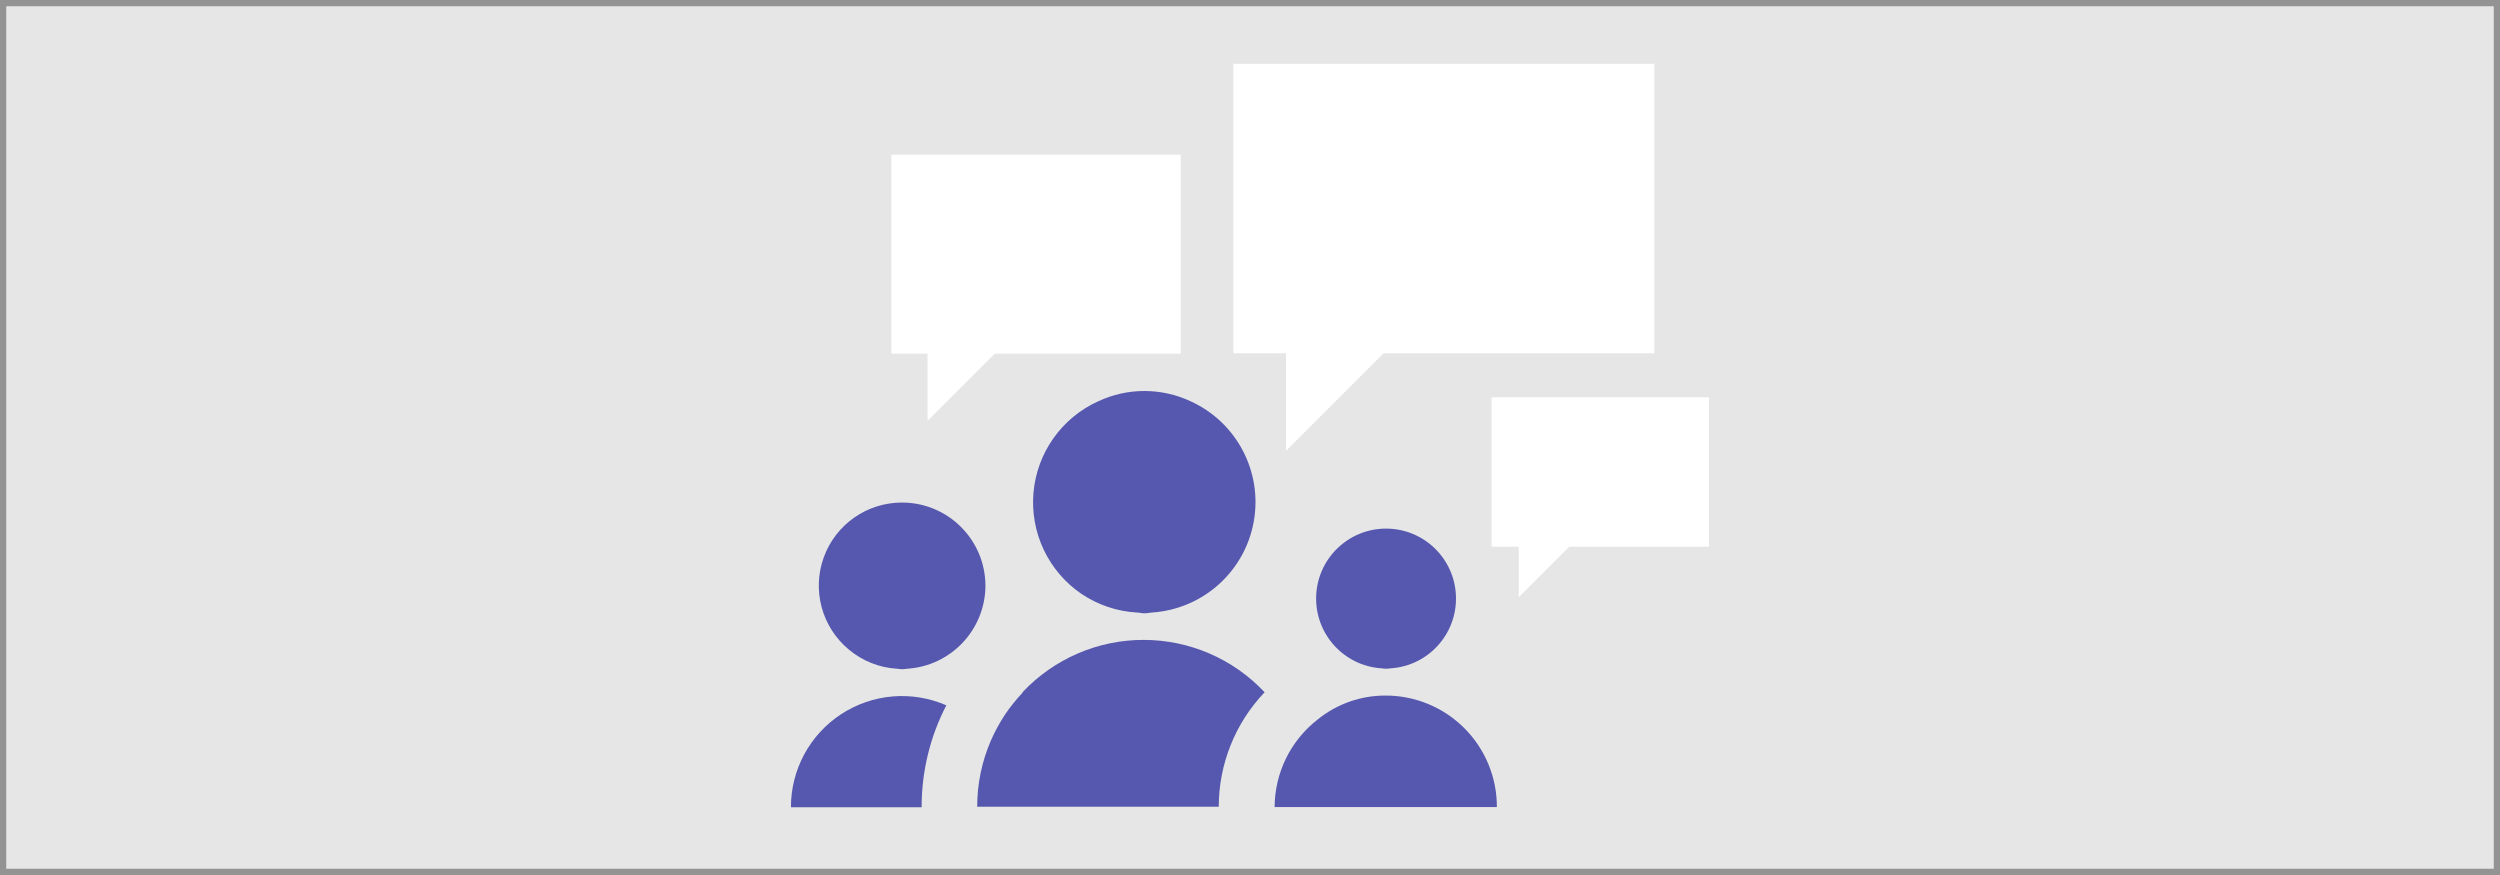
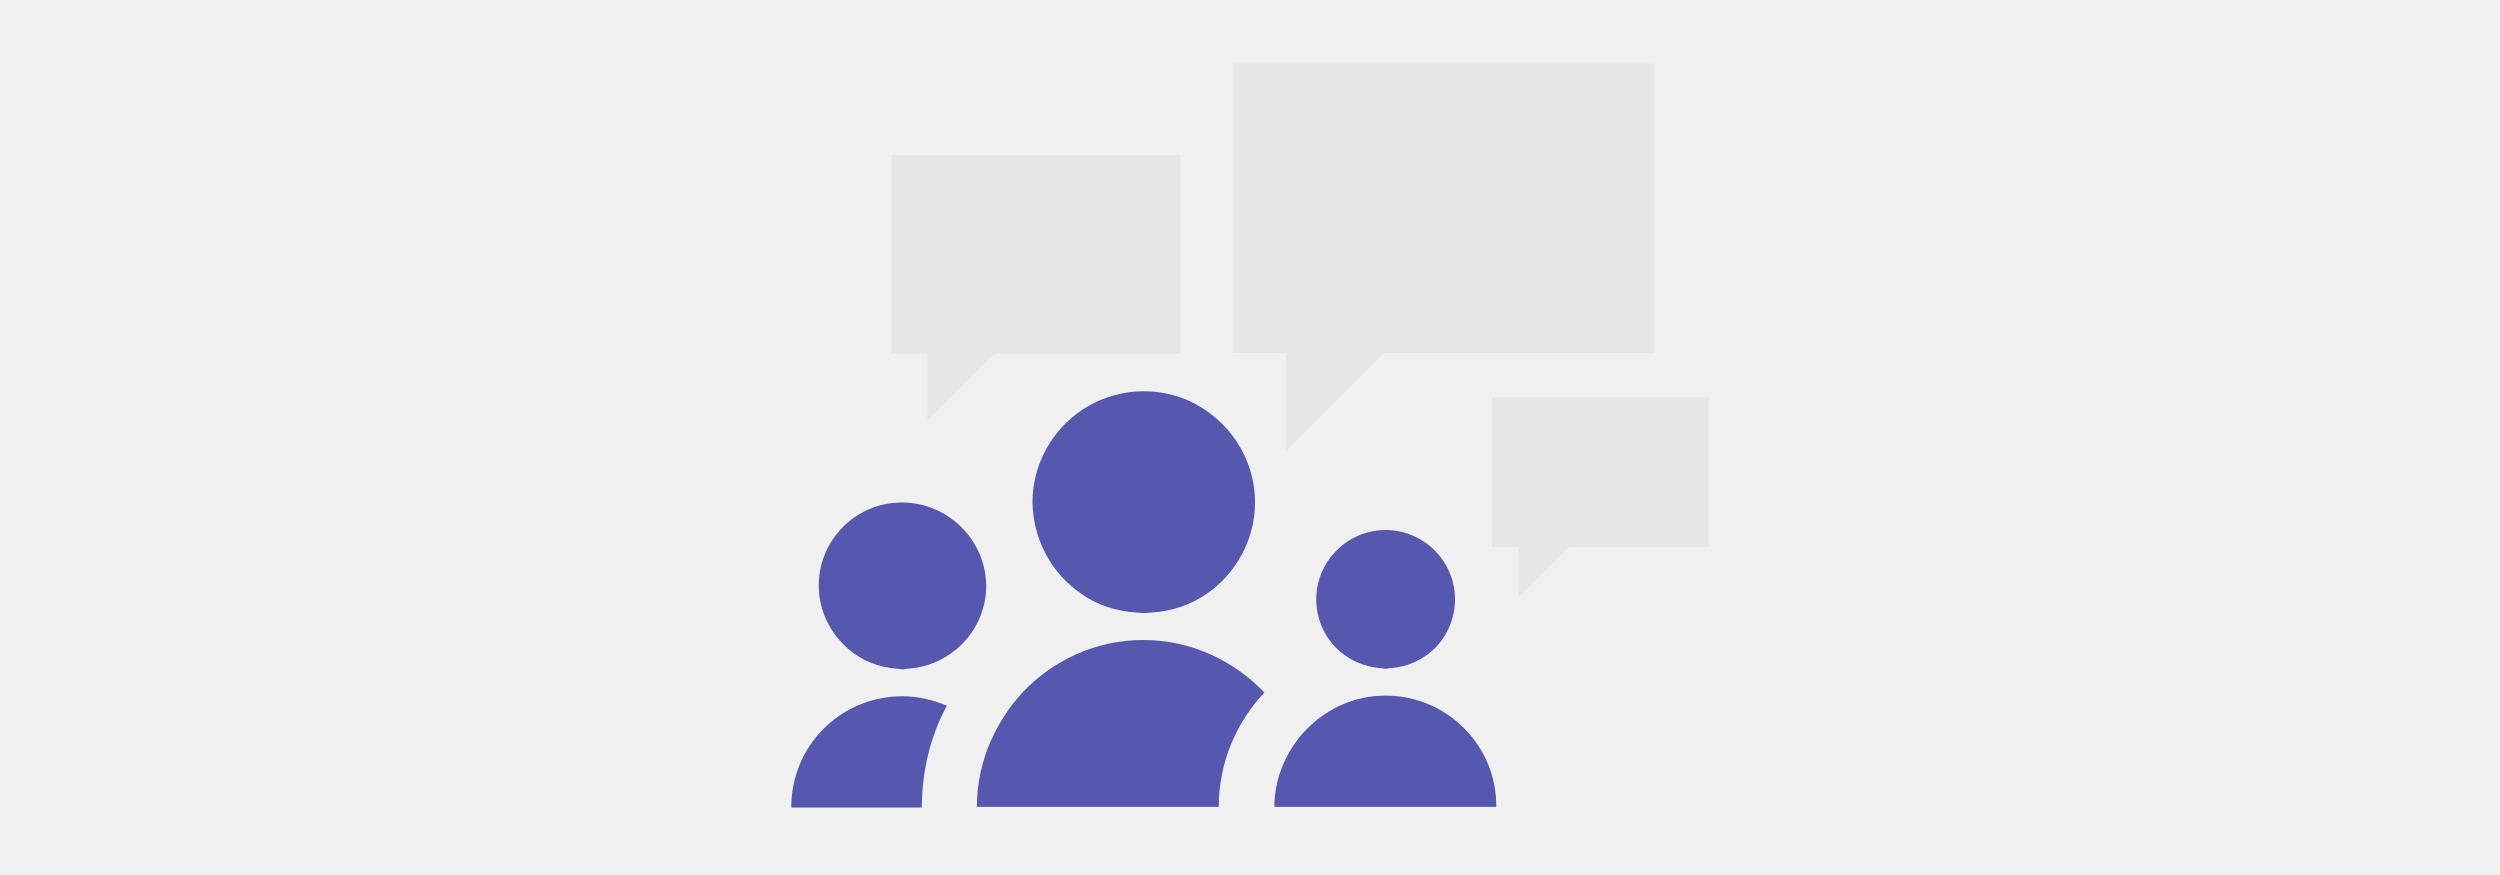
- <svg xmlns="http://www.w3.org/2000/svg" viewBox="0 0 400 140">
-   <defs>
-     <style>.cls-1{fill:#e6e6e6;}.cls-2{fill:#5558ae;}.cls-3{fill:#fff;}.cls-4{fill:#939393;}</style>
-   </defs>
-   <g id="Main_UI">
-     <rect class="cls-1" width="400" height="140" />
-     <g id="users_group">
-       <path class="cls-2" d="M126.55,129.16h20.91v-.08a35.35,35.35,0,0,1,3.95-16.23,17.76,17.76,0,0,0-24.86,16.31Z" />
-       <path class="cls-2" d="M163.64,110.8a27.18,27.18,0,0,0-2.85,3.55,27.71,27.71,0,0,0-2.27,4.19,26.59,26.59,0,0,0-2.17,10.54H195a26.56,26.56,0,0,1,7.34-18.32,26.58,26.58,0,0,0-38.74,0Z" />
-       <path class="cls-2" d="M221.72,111.29a17.15,17.15,0,0,0-10.91,3.84,17.83,17.83,0,0,0-6.87,14H239.5A17.79,17.79,0,0,0,221.72,111.29Z" />
-       <path class="cls-2" d="M221,106.93c.26,0,.51.07.77.07s.51-.06.77-.07a11.19,11.19,0,1,0-1.54,0Z" />
-       <path class="cls-2" d="M173,95a17.7,17.7,0,0,0,8.83,3c.43,0,.84.13,1.27.13s.83-.1,1.25-.13a17.71,17.71,0,0,0,6.11-33.81h0a17.41,17.41,0,0,0-14.71,0h0A17.74,17.74,0,0,0,173,95Z" />
-       <path class="cls-2" d="M144.33,80.41a13.29,13.29,0,0,0-8.54,23.5,13.2,13.2,0,0,0,7.77,3.09c.26,0,.51.08.77.08s.52-.06.78-.08a13.37,13.37,0,0,0,12.56-13.25A13.34,13.34,0,0,0,144.33,80.41Z" />
+ <svg xmlns="http://www.w3.org/2000/svg" version="1.1" x="0px" y="0px" viewBox="0 0 400 140" style="enable-background:new 0 0 400 140;" xml:space="preserve">
+   <style type="text/css">
+ 	.st0{fill:#5558AE;}
+ 	.st1{fill:#E6E6E6;}
+ </style>
+   <g id="Main_x5F_UI">
+     <g>
+       <g id="users_x5F_group_1_">
+         <g>
+           <g>
+             <path class="st0" d="M126.6,129.2h20.9v-0.1c0-5.8,1.4-11.4,4-16.2c-2.2-0.9-4.6-1.5-7.1-1.5       C134.5,111.4,126.6,119.3,126.6,129.2z" />
+             <path class="st0" d="M163.6,110.8c-1,1.1-2,2.3-2.8,3.6c-0.9,1.3-1.6,2.7-2.3,4.2c-1.4,3.2-2.2,6.8-2.2,10.5h5.8h4.4h4.5h24       c0-7.1,2.8-13.5,7.3-18.3c-4.9-5.1-11.7-8.4-19.4-8.4C175.4,102.4,168.5,105.6,163.6,110.8z" />
+             <path class="st0" d="M221.7,111.3c-2.5,0-4.9,0.5-7.1,1.5c-1.4,0.6-2.6,1.4-3.8,2.3c-1.2,1-2.4,2.1-3.3,3.4       c-2.2,3-3.6,6.6-3.6,10.6h5.8h4.4h4.4h20.9C239.5,119.3,231.5,111.3,221.7,111.3z" />
+             <path class="st0" d="M220.9,106.9c0.3,0,0.5,0.1,0.8,0.1s0.5-0.1,0.8-0.1c2.8-0.2,5.3-1.4,7.2-3.3c1.9-2,3.1-4.7,3.1-7.7       c0-6.1-5-11.1-11.1-11.1c-6.1,0-11.1,5-11.1,11.1c0,3,1.2,5.7,3.1,7.7C215.6,105.5,218.1,106.7,220.9,106.9z" />
+             <path class="st0" d="M173,95c2.5,1.8,5.6,2.8,8.8,3c0.4,0,0.8,0.1,1.3,0.1c0.4,0,0.8-0.1,1.2-0.1c3.3-0.2,6.3-1.3,8.8-3       c4.6-3.2,7.7-8.6,7.7-14.6c0-7.2-4.3-13.3-10.4-16.2c0,0,0,0,0,0c-2.2-1-4.7-1.6-7.4-1.6s-5.1,0.6-7.4,1.6l0,0       c-6.1,2.8-10.4,9-10.4,16.2C165.3,86.4,168.3,91.8,173,95z" />
+             <path class="st0" d="M144.3,80.4c-7.4,0-13.3,6-13.3,13.3c0,4.1,1.9,7.7,4.8,10.2c2.1,1.8,4.8,2.9,7.8,3.1       c0.3,0,0.5,0.1,0.8,0.1c0.3,0,0.5-0.1,0.8-0.1c3-0.2,5.6-1.3,7.8-3.1c2.9-2.4,4.8-6.1,4.8-10.2       C157.7,86.4,151.7,80.4,144.3,80.4z" />
+           </g>
+         </g>
+       </g>
+       <polygon class="st1" points="142.6,24.8 188.9,24.8 188.9,56.6 159.1,56.6 148.4,67.3 148.4,56.6 142.6,56.6   " />
+       <polygon class="st1" points="238.7,63.6 273.4,63.6 273.4,87.5 251.1,87.5 243,95.6 243,87.5 238.7,87.5   " />
+       <polygon class="st1" points="197.3,10.2 264.7,10.2 264.7,56.5 221.4,56.5 205.8,72.1 205.8,56.5 197.3,56.5   " />
    </g>
-     <polygon class="cls-3" points="142.62 24.75 188.92 24.75 188.92 56.59 159.15 56.59 148.41 67.33 148.41 56.59 142.62 56.59 142.62 24.75" />
-     <polygon class="cls-3" points="238.65 63.56 273.45 63.56 273.45 87.48 251.07 87.48 243 95.56 243 87.48 238.65 87.48 238.65 63.56" />
-     <polygon class="cls-3" points="197.34 10.21 264.69 10.21 264.69 56.52 221.38 56.52 205.76 72.14 205.76 56.52 197.34 56.52 197.34 10.21" />
  </g>
+   <g id="Text">
+ </g>
  <g id="Border">
-     <path class="cls-4" d="M399,1V139H1V1H399m1-1H0V140H400V0Z" />
-   </g>
+ </g>
</svg>
